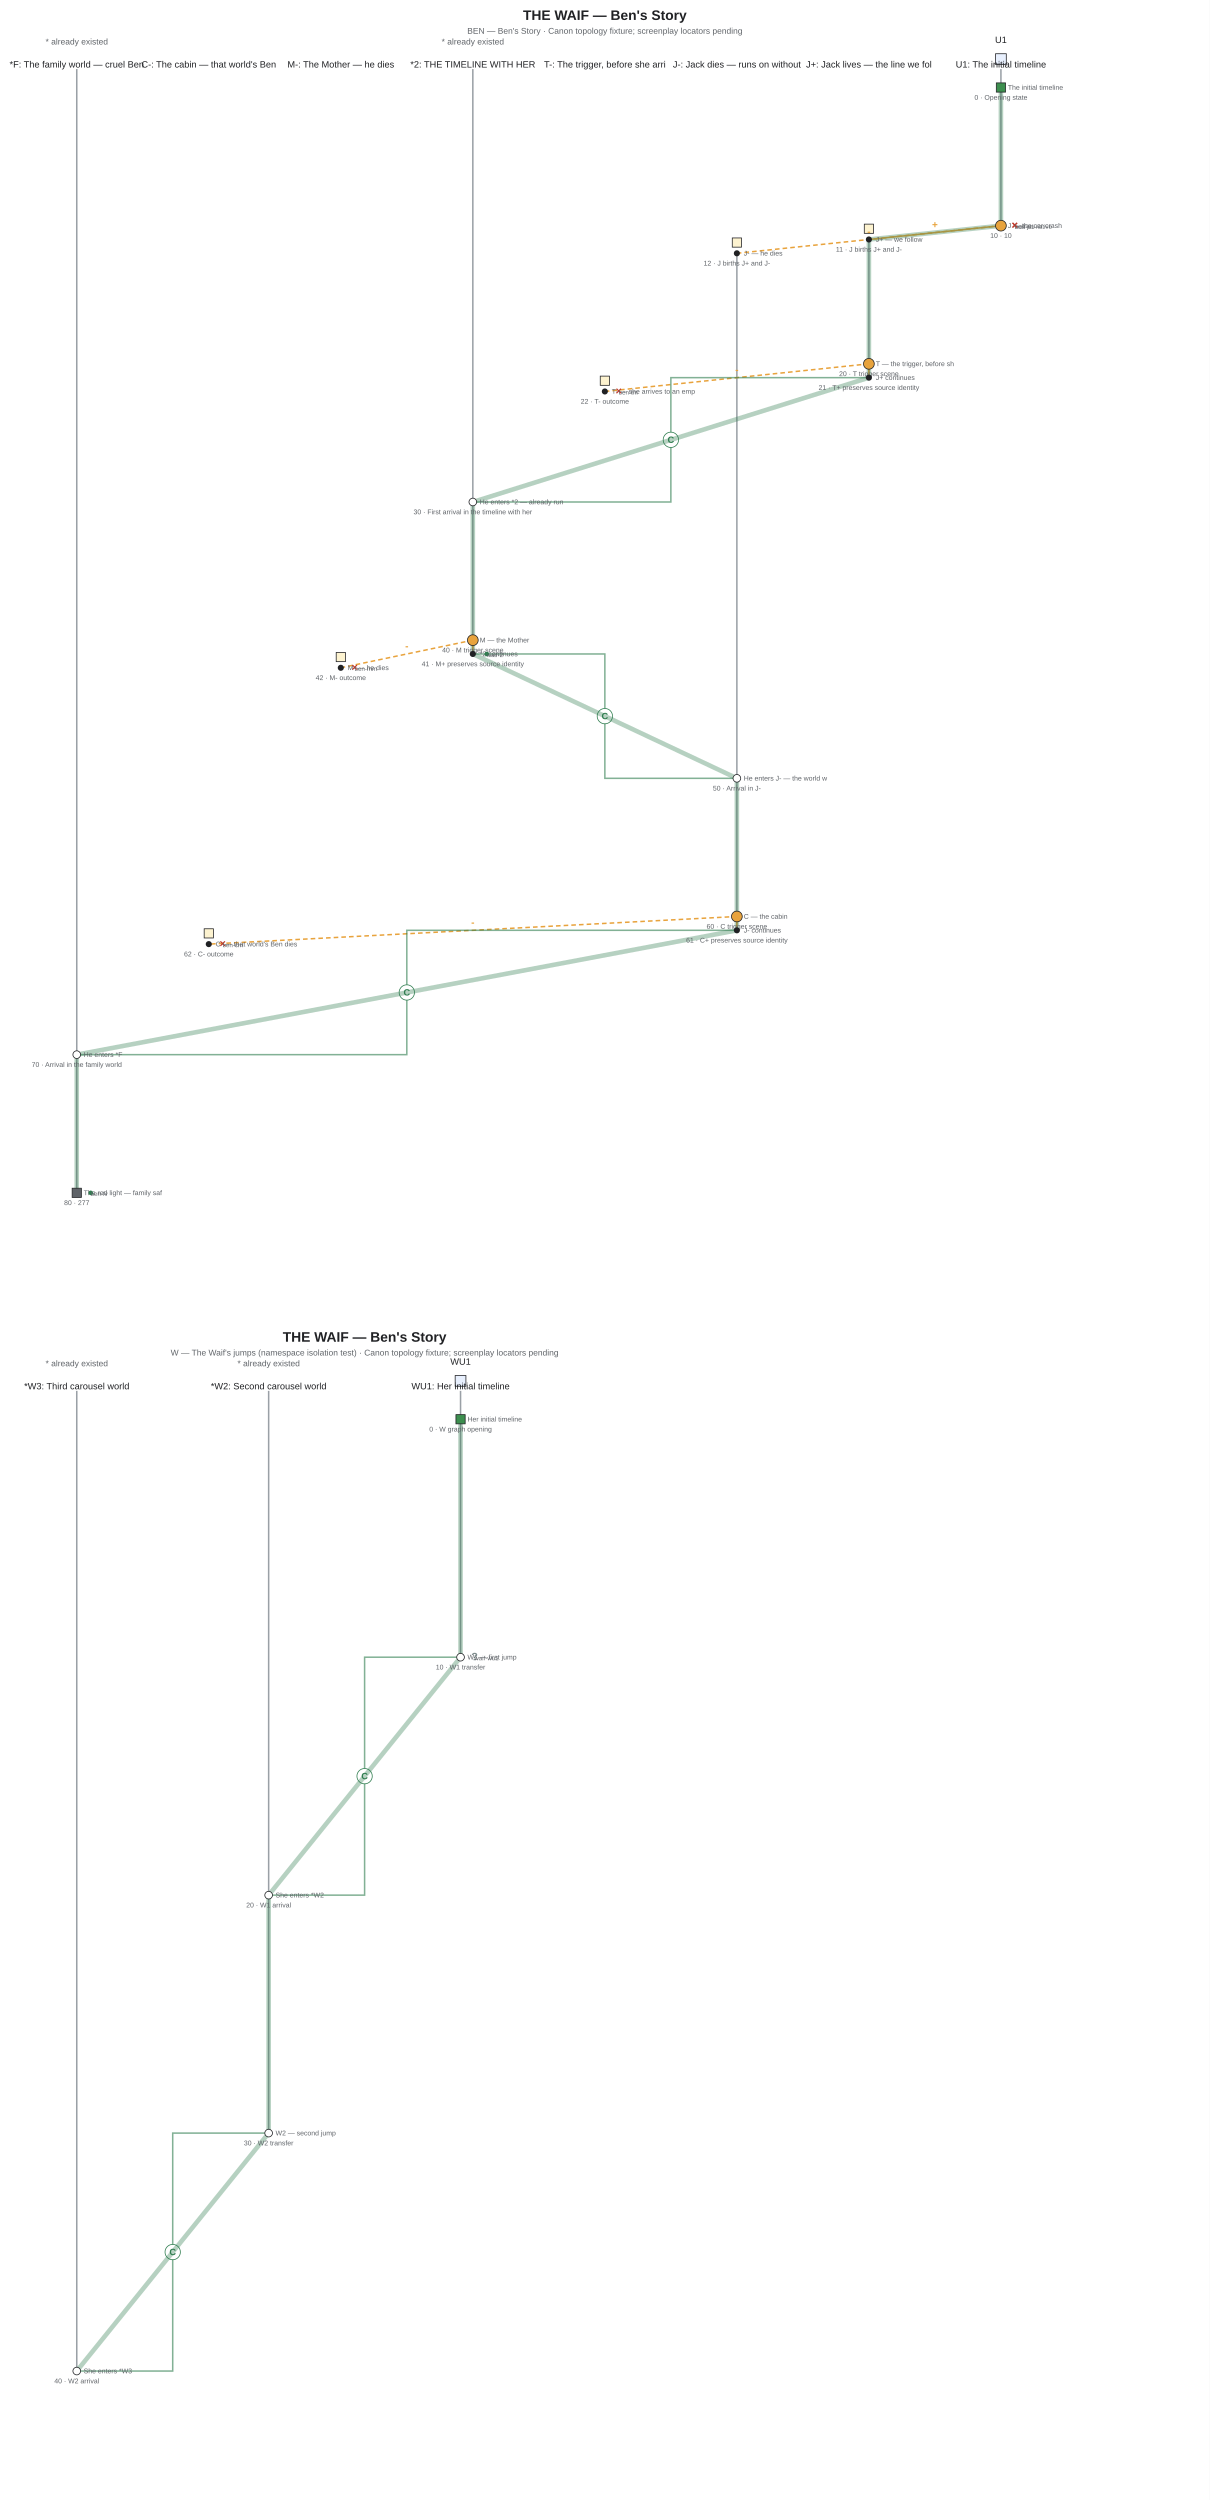
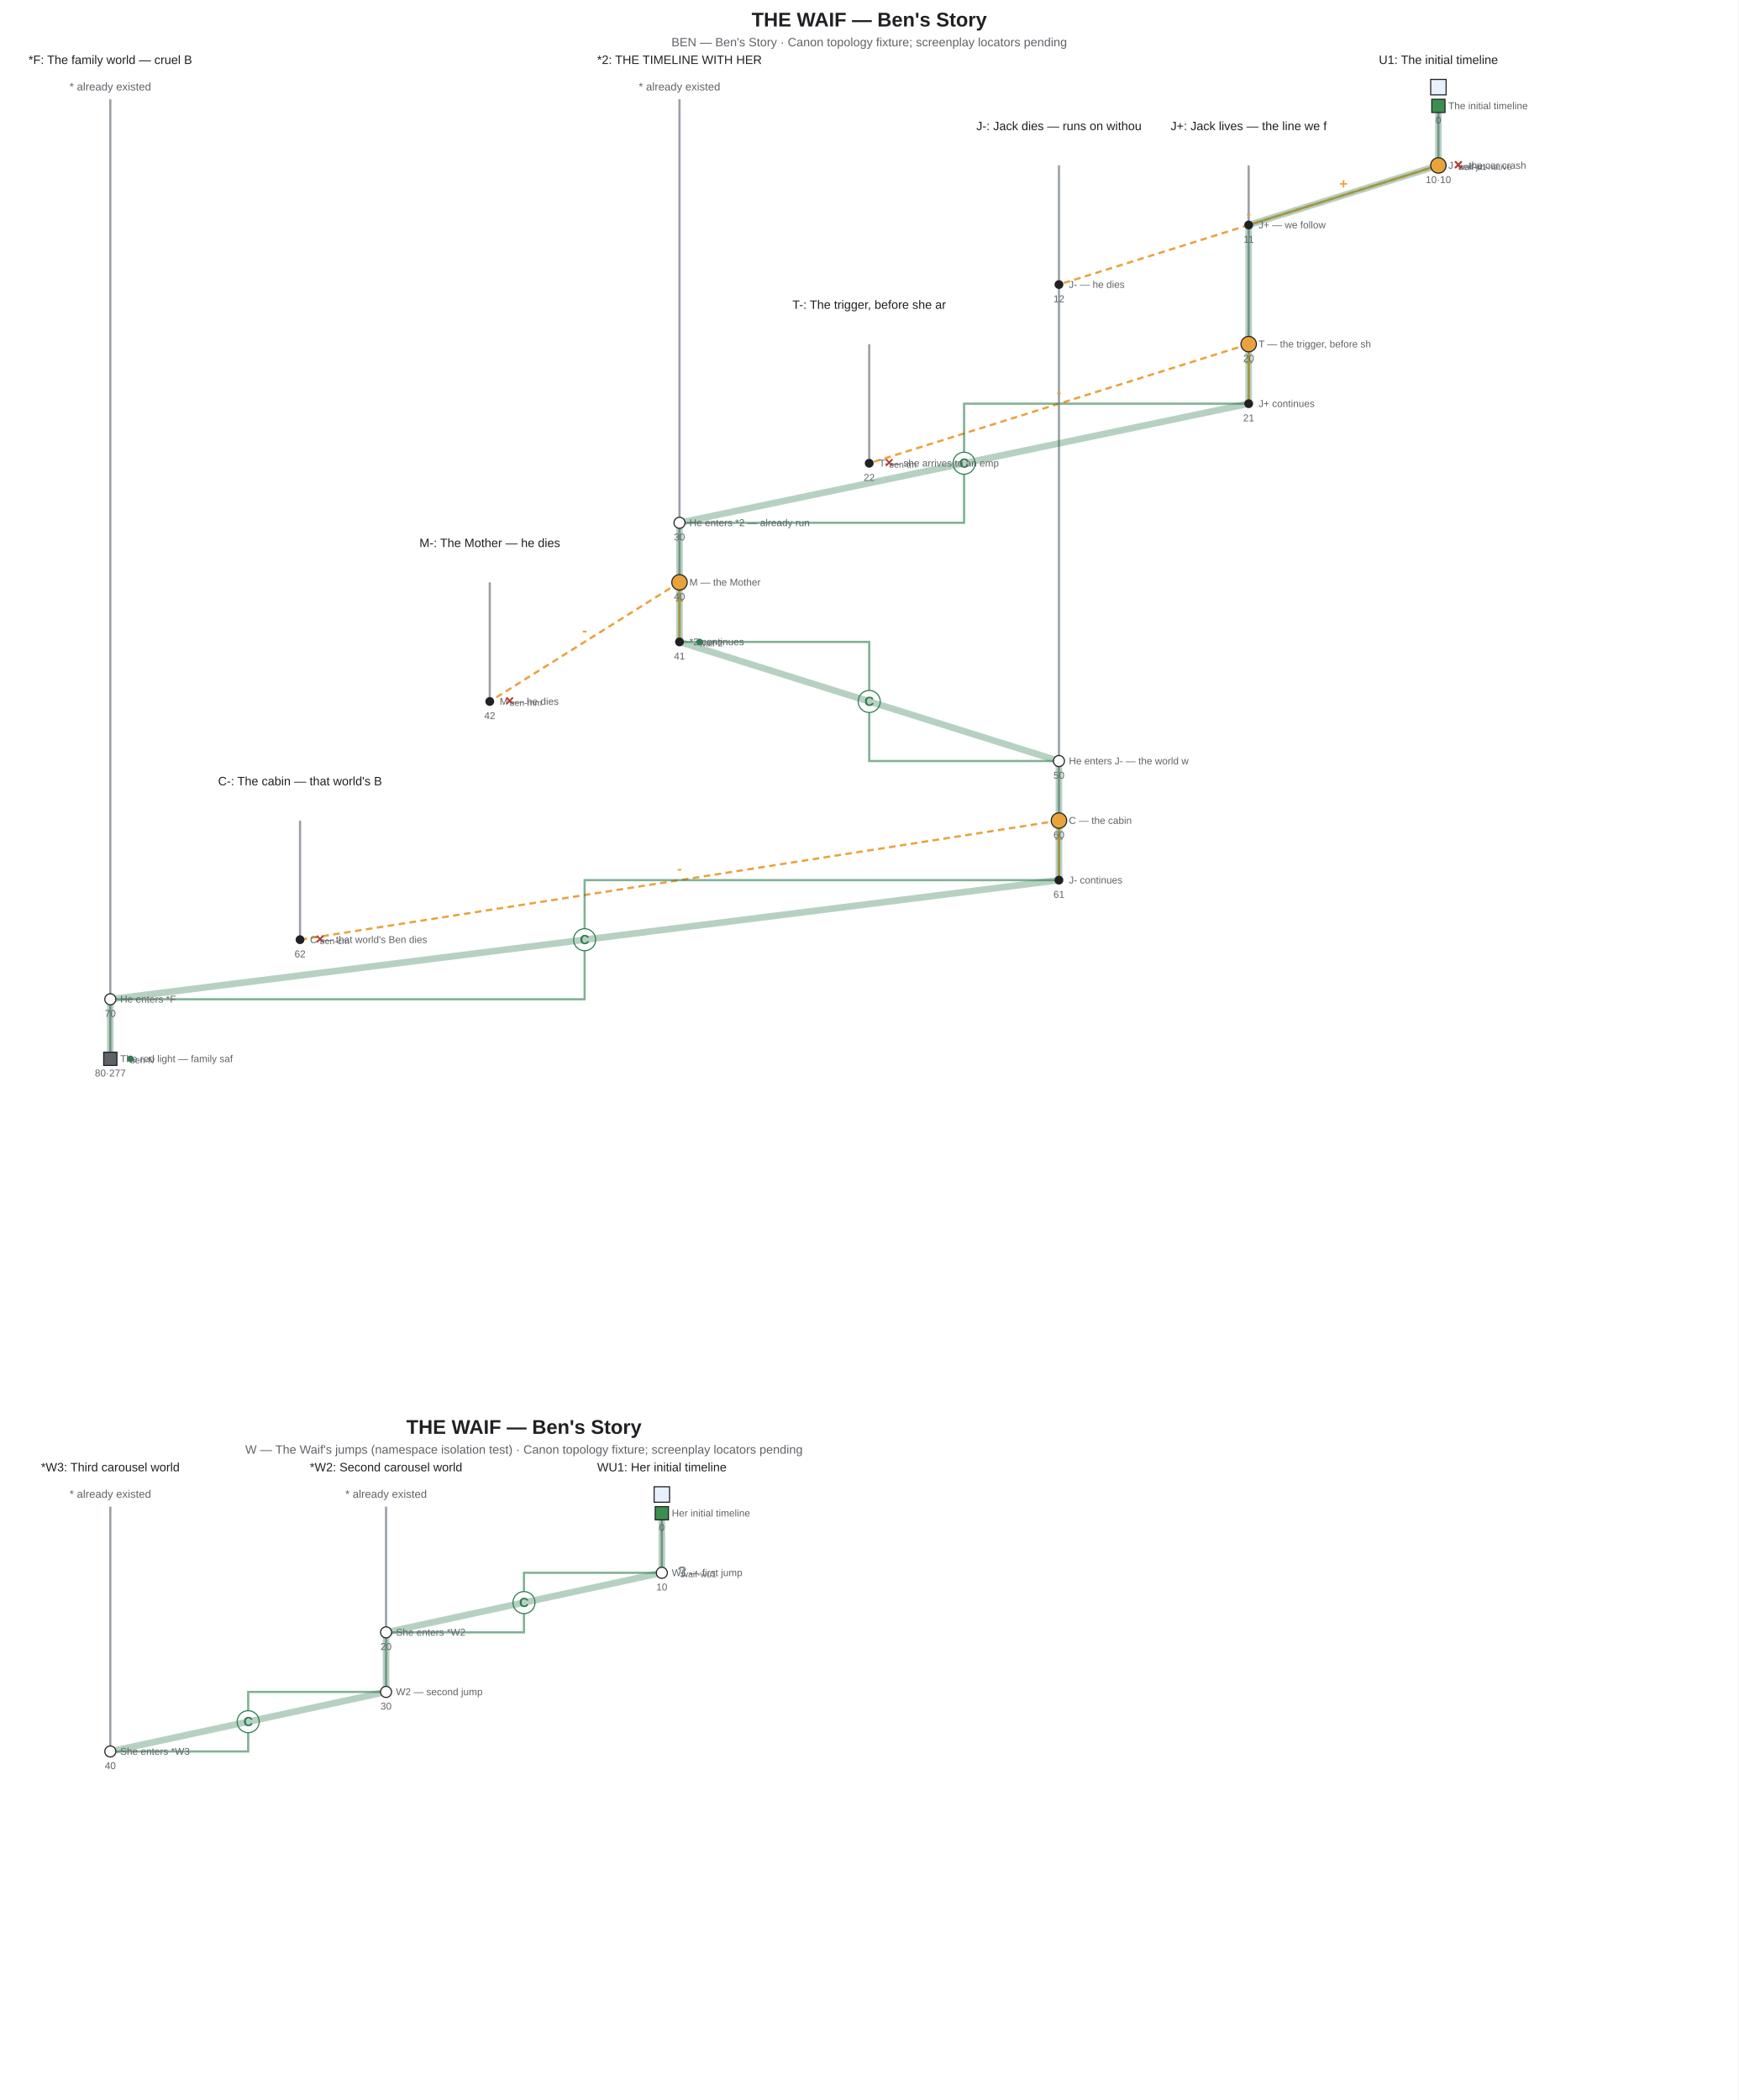
- <svg xmlns="http://www.w3.org/2000/svg" width="1576" height="3257" viewBox="0 0 1576 3257" font-family="Arial, Helvetica, sans-serif">
-   <rect width="1576" height="3257" fill="#ffffff" />
+ <svg xmlns="http://www.w3.org/2000/svg" width="1576" height="1904" viewBox="0 0 1576 1904" font-family="Arial, Helvetica, sans-serif">
+   <rect width="1576" height="1904" fill="#ffffff" />
  <g transform="translate(0,0)">
-     <text x="788" y="26" text-anchor="middle" font-size="18" font-weight="bold" fill="#202124">THE WAIF — Ben's Story</text>
-     <text x="788" y="44" text-anchor="middle" font-size="11" fill="#5f6368">BEN — Ben's Story · Canon topology fixture; screenplay locators pending</text>
-     <line x1="1304.0" y1="90.0" x2="1304.0" y2="294.0" stroke="#9aa0a6" stroke-width="2" stroke-opacity="1.0" />
-     <rect x="1297" y="70" width="14" height="14" fill="#e8f0fe" stroke="#202124" />
-     <text x="1304" y="56" text-anchor="middle" font-size="12" fill="#202124">U1</text>
-     <text x="1304" y="88" text-anchor="middle" font-size="12" fill="#202124">U1: The initial timeline</text>
-     <line x1="1132.0" y1="312.0" x2="1132.0" y2="492.0" stroke="#9aa0a6" stroke-width="2" stroke-opacity="1.0" />
-     <rect x="1126" y="292" width="12" height="12" fill="#fdf3d0" stroke="#202124" />
-     <text x="1132" y="88" text-anchor="middle" font-size="12" fill="#202124">J+: Jack lives — the line we fol</text>
-     <line x1="960.0" y1="330.0" x2="960.0" y2="1212.0" stroke="#9aa0a6" stroke-width="2" stroke-opacity="1.0" />
-     <rect x="954" y="310" width="12" height="12" fill="#fdf3d0" stroke="#202124" />
-     <text x="960" y="88" text-anchor="middle" font-size="12" fill="#202124">J-: Jack dies — runs on without </text>
-     <line x1="788.0" y1="510.0" x2="788.0" y2="510.0" stroke="#9aa0a6" stroke-width="2" stroke-opacity="1.0" />
-     <rect x="782" y="490" width="12" height="12" fill="#fdf3d0" stroke="#202124" />
-     <text x="788" y="88" text-anchor="middle" font-size="12" fill="#202124">T-: The trigger, before she arri</text>
-     <line x1="616.0" y1="90.0" x2="616.0" y2="852.0" stroke="#9aa0a6" stroke-width="2" stroke-opacity="1.0" />
-     <text x="616" y="58" text-anchor="middle" font-size="11" fill="#5f6368">* already existed</text>
-     <text x="616" y="88" text-anchor="middle" font-size="12" fill="#202124">*2: THE TIMELINE WITH HER</text>
-     <line x1="444.0" y1="870.0" x2="444.0" y2="870.0" stroke="#9aa0a6" stroke-width="2" stroke-opacity="1.0" />
-     <rect x="438" y="850" width="12" height="12" fill="#fdf3d0" stroke="#202124" />
-     <text x="444" y="88" text-anchor="middle" font-size="12" fill="#202124">M-: The Mother — he dies</text>
-     <line x1="272.0" y1="1230.0" x2="272.0" y2="1230.0" stroke="#9aa0a6" stroke-width="2" stroke-opacity="1.0" />
-     <rect x="266" y="1210" width="12" height="12" fill="#fdf3d0" stroke="#202124" />
-     <text x="272" y="88" text-anchor="middle" font-size="12" fill="#202124">C-: The cabin — that world's Ben</text>
-     <line x1="100.0" y1="90.0" x2="100.0" y2="1554.0" stroke="#9aa0a6" stroke-width="2" stroke-opacity="1.0" />
-     <text x="100" y="58" text-anchor="middle" font-size="11" fill="#5f6368">* already existed</text>
-     <text x="100" y="88" text-anchor="middle" font-size="12" fill="#202124">*F: The family world — cruel Ben</text>
-     <line x1="1304.0" y1="294.0" x2="1132.0" y2="312.0" stroke="#e8a33d" stroke-width="2" stroke-opacity="1.0" />
-     <text x="1218.0" y="297.0" text-anchor="middle" font-size="13" font-weight="bold" fill="#e8a33d">+</text>
-     <line x1="1304.0" y1="294.0" x2="960.0" y2="330.0" stroke="#e8a33d" stroke-width="2" stroke-dasharray="6,4" stroke-opacity="1.0" />
-     <text x="1132.0" y="306.0" text-anchor="middle" font-size="13" font-weight="bold" fill="#e8a33d">-</text>
-     <line x1="1132.0" y1="474.0" x2="1132.0" y2="492.0" stroke="#e8a33d" stroke-width="2" stroke-opacity="1.0" />
-     <text x="1132.0" y="477.0" text-anchor="middle" font-size="13" font-weight="bold" fill="#e8a33d">+</text>
-     <line x1="1132.0" y1="474.0" x2="788.0" y2="510.0" stroke="#e8a33d" stroke-width="2" stroke-dasharray="6,4" stroke-opacity="1.0" />
-     <text x="960.0" y="486.0" text-anchor="middle" font-size="13" font-weight="bold" fill="#e8a33d">-</text>
-     <line x1="616.0" y1="834.0" x2="616.0" y2="852.0" stroke="#e8a33d" stroke-width="2" stroke-opacity="1.0" />
-     <text x="616.0" y="837.0" text-anchor="middle" font-size="13" font-weight="bold" fill="#e8a33d">+</text>
-     <line x1="616.0" y1="834.0" x2="444.0" y2="870.0" stroke="#e8a33d" stroke-width="2" stroke-dasharray="6,4" stroke-opacity="1.0" />
-     <text x="530.0" y="846.0" text-anchor="middle" font-size="13" font-weight="bold" fill="#e8a33d">-</text>
-     <line x1="960.0" y1="1194.0" x2="960.0" y2="1212.0" stroke="#e8a33d" stroke-width="2" stroke-opacity="1.0" />
-     <text x="960.0" y="1197.0" text-anchor="middle" font-size="13" font-weight="bold" fill="#e8a33d">+</text>
-     <line x1="960.0" y1="1194.0" x2="272.0" y2="1230.0" stroke="#e8a33d" stroke-width="2" stroke-dasharray="6,4" stroke-opacity="1.0" />
-     <text x="616.0" y="1206.0" text-anchor="middle" font-size="13" font-weight="bold" fill="#e8a33d">-</text>
-     <path d="M 1132.0 492.0 H 874.0 V 654.0 H 616.0" fill="none" stroke="#2f7d4f" stroke-width="2" stroke-opacity="0.6" />
-     <circle cx="874.0" cy="573.0" r="10" fill="#ffffff" stroke="#2f7d4f" />
-     <text x="874.0" y="577.0" text-anchor="middle" font-size="12" font-weight="bold" fill="#2f7d4f">C</text>
-     <path d="M 616.0 852.0 H 788.0 V 1014.0 H 960.0" fill="none" stroke="#2f7d4f" stroke-width="2" stroke-opacity="0.6" />
-     <circle cx="788.0" cy="933.0" r="10" fill="#ffffff" stroke="#2f7d4f" />
-     <text x="788.0" y="937.0" text-anchor="middle" font-size="12" font-weight="bold" fill="#2f7d4f">C</text>
-     <path d="M 960.0 1212.0 H 530.0 V 1374.0 H 100.0" fill="none" stroke="#2f7d4f" stroke-width="2" stroke-opacity="0.6" />
-     <circle cx="530.0" cy="1293.0" r="10" fill="#ffffff" stroke="#2f7d4f" />
-     <text x="530.0" y="1297.0" text-anchor="middle" font-size="12" font-weight="bold" fill="#2f7d4f">C</text>
-     <path d="M 1304.0 114.0 L 1304.0 294.0 L 1132.0 312.0 L 1132.0 492.0 L 616.0 654.0 L 616.0 852.0 L 960.0 1014.0 L 960.0 1212.0 L 100.0 1374.0 L 100.0 1554.0" fill="none" stroke="#2f7d4f" stroke-width="6" stroke-opacity="0.35" stroke-linecap="round" />
-     <rect x="1298.0" y="108.0" width="12" height="12" fill="#3d8f4f" stroke="#202124" />
-     <text x="1304.0" y="130.0" text-anchor="middle" font-size="9" fill="#5f6368">0 · Opening state</text>
-     <text x="1313.0" y="117.0" font-size="9" fill="#5f6368">The initial timeline</text>
-     <circle cx="1304.0" cy="294.0" r="7" fill="#e8a33d" stroke="#202124" />
-     <text x="1304.0" y="310.0" text-anchor="middle" font-size="9" fill="#5f6368">10 · 10</text>
-     <text x="1313.0" y="297.0" font-size="9" fill="#5f6368">J — the car crash</text>
-     <circle cx="1132.0" cy="312.0" r="4" fill="#202124" />
-     <text x="1132.0" y="328.0" text-anchor="middle" font-size="9" fill="#5f6368">11 · J births J+ and J-</text>
-     <text x="1141.0" y="315.0" font-size="9" fill="#5f6368">J+ — we follow</text>
-     <circle cx="960.0" cy="330.0" r="4" fill="#202124" />
-     <text x="960.0" y="346.0" text-anchor="middle" font-size="9" fill="#5f6368">12 · J births J+ and J-</text>
-     <text x="969.0" y="333.0" font-size="9" fill="#5f6368">J- — he dies</text>
-     <circle cx="1132.0" cy="474.0" r="7" fill="#e8a33d" stroke="#202124" />
-     <text x="1132.0" y="490.0" text-anchor="middle" font-size="9" fill="#5f6368">20 · T trigger scene</text>
-     <text x="1141.0" y="477.0" font-size="9" fill="#5f6368">T — the trigger, before sh</text>
-     <circle cx="1132.0" cy="492.0" r="4" fill="#202124" />
-     <text x="1132.0" y="508.0" text-anchor="middle" font-size="9" fill="#5f6368">21 · T+ preserves source identity</text>
-     <text x="1141.0" y="495.0" font-size="9" fill="#5f6368">J+ continues</text>
-     <circle cx="788.0" cy="510.0" r="4" fill="#202124" />
-     <text x="788.0" y="526.0" text-anchor="middle" font-size="9" fill="#5f6368">22 · T- outcome</text>
-     <text x="797.0" y="513.0" font-size="9" fill="#5f6368">T- — she arrives to an emp</text>
-     <circle cx="616.0" cy="654.0" r="5" fill="#ffffff" stroke="#202124" />
-     <text x="616.0" y="670.0" text-anchor="middle" font-size="9" fill="#5f6368">30 · First arrival in the timeline with her</text>
-     <text x="625.0" y="657.0" font-size="9" fill="#5f6368">He enters *2 — already run</text>
-     <circle cx="616.0" cy="834.0" r="7" fill="#e8a33d" stroke="#202124" />
-     <text x="616.0" y="850.0" text-anchor="middle" font-size="9" fill="#5f6368">40 · M trigger scene</text>
-     <text x="625.0" y="837.0" font-size="9" fill="#5f6368">M — the Mother</text>
-     <circle cx="616.0" cy="852.0" r="4" fill="#202124" />
-     <text x="616.0" y="868.0" text-anchor="middle" font-size="9" fill="#5f6368">41 · M+ preserves source identity</text>
-     <text x="625.0" y="855.0" font-size="9" fill="#5f6368">*2 continues</text>
-     <circle cx="444.0" cy="870.0" r="4" fill="#202124" />
-     <text x="444.0" y="886.0" text-anchor="middle" font-size="9" fill="#5f6368">42 · M- outcome</text>
-     <text x="453.0" y="873.0" font-size="9" fill="#5f6368">M- — he dies</text>
-     <circle cx="960.0" cy="1014.0" r="5" fill="#ffffff" stroke="#202124" />
-     <text x="960.0" y="1030.0" text-anchor="middle" font-size="9" fill="#5f6368">50 · Arrival in J-</text>
-     <text x="969.0" y="1017.0" font-size="9" fill="#5f6368">He enters J- — the world w</text>
-     <circle cx="960.0" cy="1194.0" r="7" fill="#e8a33d" stroke="#202124" />
-     <text x="960.0" y="1210.0" text-anchor="middle" font-size="9" fill="#5f6368">60 · C trigger scene</text>
-     <text x="969.0" y="1197.0" font-size="9" fill="#5f6368">C — the cabin</text>
-     <circle cx="960.0" cy="1212.0" r="4" fill="#202124" />
-     <text x="960.0" y="1228.0" text-anchor="middle" font-size="9" fill="#5f6368">61 · C+ preserves source identity</text>
-     <text x="969.0" y="1215.0" font-size="9" fill="#5f6368">J- continues</text>
-     <circle cx="272.0" cy="1230.0" r="4" fill="#202124" />
-     <text x="272.0" y="1246.0" text-anchor="middle" font-size="9" fill="#5f6368">62 · C- outcome</text>
-     <text x="281.0" y="1233.0" font-size="9" fill="#5f6368">C- — that world's Ben dies</text>
-     <circle cx="100.0" cy="1374.0" r="5" fill="#ffffff" stroke="#202124" />
-     <text x="100.0" y="1390.0" text-anchor="middle" font-size="9" fill="#5f6368">70 · Arrival in the family world</text>
-     <text x="109.0" y="1377.0" font-size="9" fill="#5f6368">He enters *F</text>
-     <rect x="94.0" y="1548.0" width="12" height="12" fill="#5f6368" stroke="#202124" />
-     <text x="100.0" y="1570.0" text-anchor="middle" font-size="9" fill="#5f6368">80 · 277</text>
-     <text x="109.0" y="1557.0" font-size="9" fill="#5f6368">The red light — family saf</text>
-     <text x="1318.0" y="298.0" font-size="14" font-weight="bold" fill="#c0392b">×</text>
-     <text x="1322.0" y="298.0" font-size="8" fill="#5f6368">waif-u1</text>
-     <text x="1318.0" y="298.0" font-size="14" font-weight="bold" fill="#c0392b">×</text>
-     <text x="1322.0" y="298.0" font-size="8" fill="#5f6368">ben-jm-native</text>
-     <text x="802.0" y="514.0" font-size="14" font-weight="bold" fill="#c0392b">×</text>
-     <text x="806.0" y="514.0" font-size="8" fill="#5f6368">ben-tm</text>
-     <text x="458.0" y="874.0" font-size="14" font-weight="bold" fill="#c0392b">×</text>
-     <text x="462.0" y="874.0" font-size="8" fill="#5f6368">ben-mm</text>
-     <text x="286.0" y="1234.0" font-size="14" font-weight="bold" fill="#c0392b">×</text>
-     <text x="290.0" y="1234.0" font-size="8" fill="#5f6368">ben-cm</text>
-     <text x="630.0" y="856.0" font-size="14" font-weight="bold" fill="#2f7d4f">●</text>
-     <text x="634.0" y="856.0" font-size="8" fill="#5f6368">waif-2</text>
-     <text x="114.0" y="1558.0" font-size="14" font-weight="bold" fill="#2f7d4f">●</text>
-     <text x="118.0" y="1558.0" font-size="8" fill="#5f6368">ben-fv</text>
+     <text x="788" y="24" text-anchor="middle" font-size="18" font-weight="bold" fill="#202124">THE WAIF — Ben's Story</text>
+     <text x="788" y="42" text-anchor="middle" font-size="11" fill="#5f6368">BEN — Ben's Story · Canon topology fixture; screenplay locators pending</text>
+     <line x1="1304.0" y1="90.0" x2="1304.0" y2="150.0" stroke="#9aa0a6" stroke-width="2" stroke-opacity="1.0" />
+     <rect x="1297.0" y="72.0" width="14" height="14" fill="#e8f0fe" stroke="#202124" />
+     <text x="1304.0" y="58.0" text-anchor="middle" font-size="11" fill="#202124">U1: The initial timeline</text>
+     <line x1="1132.0" y1="150.0" x2="1132.0" y2="366.0" stroke="#9aa0a6" stroke-width="2" stroke-opacity="1.0" />
+     <text x="1132.0" y="118.0" text-anchor="middle" font-size="11" fill="#202124">J+: Jack lives — the line we f</text>
+     <line x1="960.0" y1="150.0" x2="960.0" y2="798.0" stroke="#9aa0a6" stroke-width="2" stroke-opacity="1.0" />
+     <text x="960.0" y="118.0" text-anchor="middle" font-size="11" fill="#202124">J-: Jack dies — runs on withou</text>
+     <line x1="788.0" y1="312.0" x2="788.0" y2="420.0" stroke="#9aa0a6" stroke-width="2" stroke-opacity="1.0" />
+     <text x="788.0" y="280.0" text-anchor="middle" font-size="11" fill="#202124">T-: The trigger, before she ar</text>
+     <line x1="616.0" y1="90.0" x2="616.0" y2="582.0" stroke="#9aa0a6" stroke-width="2" stroke-opacity="1.0" />
+     <text x="616.0" y="82.0" text-anchor="middle" font-size="10" fill="#5f6368">* already existed</text>
+     <text x="616.0" y="58.0" text-anchor="middle" font-size="11" fill="#202124">*2: THE TIMELINE WITH HER</text>
+     <line x1="444.0" y1="528.0" x2="444.0" y2="636.0" stroke="#9aa0a6" stroke-width="2" stroke-opacity="1.0" />
+     <text x="444.0" y="496.0" text-anchor="middle" font-size="11" fill="#202124">M-: The Mother — he dies</text>
+     <line x1="272.0" y1="744.0" x2="272.0" y2="852.0" stroke="#9aa0a6" stroke-width="2" stroke-opacity="1.0" />
+     <text x="272.0" y="712.0" text-anchor="middle" font-size="11" fill="#202124">C-: The cabin — that world's B</text>
+     <line x1="100.0" y1="90.0" x2="100.0" y2="960.0" stroke="#9aa0a6" stroke-width="2" stroke-opacity="1.0" />
+     <text x="100.0" y="82.0" text-anchor="middle" font-size="10" fill="#5f6368">* already existed</text>
+     <text x="100.0" y="58.0" text-anchor="middle" font-size="11" fill="#202124">*F: The family world — cruel B</text>
+     <line x1="1304.0" y1="150.0" x2="1132.0" y2="204.0" stroke="#e8a33d" stroke-width="2" stroke-opacity="1.0" />
+     <text x="1218.0" y="171.0" text-anchor="middle" font-size="13" font-weight="bold" fill="#e8a33d">+</text>
+     <line x1="1304.0" y1="150.0" x2="960.0" y2="258.0" stroke="#e8a33d" stroke-width="2" stroke-dasharray="6,4" stroke-opacity="1.0" />
+     <text x="1132.0" y="198.0" text-anchor="middle" font-size="13" font-weight="bold" fill="#e8a33d">-</text>
+     <line x1="1132.0" y1="312.0" x2="1132.0" y2="366.0" stroke="#e8a33d" stroke-width="2" stroke-opacity="1.0" />
+     <text x="1132.0" y="333.0" text-anchor="middle" font-size="13" font-weight="bold" fill="#e8a33d">+</text>
+     <line x1="1132.0" y1="312.0" x2="788.0" y2="420.0" stroke="#e8a33d" stroke-width="2" stroke-dasharray="6,4" stroke-opacity="1.0" />
+     <text x="960.0" y="360.0" text-anchor="middle" font-size="13" font-weight="bold" fill="#e8a33d">-</text>
+     <line x1="616.0" y1="528.0" x2="616.0" y2="582.0" stroke="#e8a33d" stroke-width="2" stroke-opacity="1.0" />
+     <text x="616.0" y="549.0" text-anchor="middle" font-size="13" font-weight="bold" fill="#e8a33d">+</text>
+     <line x1="616.0" y1="528.0" x2="444.0" y2="636.0" stroke="#e8a33d" stroke-width="2" stroke-dasharray="6,4" stroke-opacity="1.0" />
+     <text x="530.0" y="576.0" text-anchor="middle" font-size="13" font-weight="bold" fill="#e8a33d">-</text>
+     <line x1="960.0" y1="744.0" x2="960.0" y2="798.0" stroke="#e8a33d" stroke-width="2" stroke-opacity="1.0" />
+     <text x="960.0" y="765.0" text-anchor="middle" font-size="13" font-weight="bold" fill="#e8a33d">+</text>
+     <line x1="960.0" y1="744.0" x2="272.0" y2="852.0" stroke="#e8a33d" stroke-width="2" stroke-dasharray="6,4" stroke-opacity="1.0" />
+     <text x="616.0" y="792.0" text-anchor="middle" font-size="13" font-weight="bold" fill="#e8a33d">-</text>
+     <polyline points="1132.0,366.0 874.0,366.0 874.0,474.0 616.0,474.0" fill="none" stroke="#2f7d4f" stroke-width="2" stroke-opacity="0.6" />
+     <circle cx="874.0" cy="420.0" r="10" fill="#ffffff" stroke="#2f7d4f" />
+     <text x="874.0" y="424.0" text-anchor="middle" font-size="12" font-weight="bold" fill="#2f7d4f">C</text>
+     <polyline points="616.0,582.0 788.0,582.0 788.0,690.0 960.0,690.0" fill="none" stroke="#2f7d4f" stroke-width="2" stroke-opacity="0.6" />
+     <circle cx="788.0" cy="636.0" r="10" fill="#ffffff" stroke="#2f7d4f" />
+     <text x="788.0" y="640.0" text-anchor="middle" font-size="12" font-weight="bold" fill="#2f7d4f">C</text>
+     <polyline points="960.0,798.0 530.0,798.0 530.0,906.0 100.0,906.0" fill="none" stroke="#2f7d4f" stroke-width="2" stroke-opacity="0.6" />
+     <circle cx="530.0" cy="852.0" r="10" fill="#ffffff" stroke="#2f7d4f" />
+     <text x="530.0" y="856.0" text-anchor="middle" font-size="12" font-weight="bold" fill="#2f7d4f">C</text>
+     <line x1="1304.0" y1="96.0" x2="1304.0" y2="150.0" stroke="#2f7d4f" stroke-width="6" stroke-opacity="0.35" stroke-linecap="round" />
+     <line x1="1132.0" y1="204.0" x2="1132.0" y2="366.0" stroke="#2f7d4f" stroke-width="6" stroke-opacity="0.35" stroke-linecap="round" />
+     <line x1="616.0" y1="474.0" x2="616.0" y2="582.0" stroke="#2f7d4f" stroke-width="6" stroke-opacity="0.35" stroke-linecap="round" />
+     <line x1="960.0" y1="690.0" x2="960.0" y2="798.0" stroke="#2f7d4f" stroke-width="6" stroke-opacity="0.35" stroke-linecap="round" />
+     <line x1="100.0" y1="906.0" x2="100.0" y2="960.0" stroke="#2f7d4f" stroke-width="6" stroke-opacity="0.35" stroke-linecap="round" />
+     <line x1="1304.0" y1="150.0" x2="1132.0" y2="204.0" stroke="#2f7d4f" stroke-width="6" stroke-opacity="0.35" stroke-linecap="round" />
+     <line x1="1132.0" y1="366.0" x2="616.0" y2="474.0" stroke="#2f7d4f" stroke-width="6" stroke-opacity="0.35" stroke-linecap="round" />
+     <line x1="616.0" y1="582.0" x2="960.0" y2="690.0" stroke="#2f7d4f" stroke-width="6" stroke-opacity="0.35" stroke-linecap="round" />
+     <line x1="960.0" y1="798.0" x2="100.0" y2="906.0" stroke="#2f7d4f" stroke-width="6" stroke-opacity="0.35" stroke-linecap="round" />
+     <rect x="1298.0" y="90.0" width="12" height="12" fill="#3d8f4f" stroke="#202124" />
+     <text x="1304.0" y="112.0" text-anchor="middle" font-size="9" fill="#5f6368">0</text>
+     <text x="1313.0" y="99.0" font-size="9" fill="#5f6368">The initial timeline</text>
+     <circle cx="1304.0" cy="150.0" r="7" fill="#e8a33d" stroke="#202124" />
+     <text x="1304.0" y="166.0" text-anchor="middle" font-size="9" fill="#5f6368">10·10</text>
+     <text x="1313.0" y="153.0" font-size="9" fill="#5f6368">J — the car crash</text>
+     <circle cx="1132.0" cy="204.0" r="4" fill="#202124" />
+     <text x="1132.0" y="220.0" text-anchor="middle" font-size="9" fill="#5f6368">11</text>
+     <text x="1141.0" y="207.0" font-size="9" fill="#5f6368">J+ — we follow</text>
+     <circle cx="960.0" cy="258.0" r="4" fill="#202124" />
+     <text x="960.0" y="274.0" text-anchor="middle" font-size="9" fill="#5f6368">12</text>
+     <text x="969.0" y="261.0" font-size="9" fill="#5f6368">J- — he dies</text>
+     <circle cx="1132.0" cy="312.0" r="7" fill="#e8a33d" stroke="#202124" />
+     <text x="1132.0" y="328.0" text-anchor="middle" font-size="9" fill="#5f6368">20</text>
+     <text x="1141.0" y="315.0" font-size="9" fill="#5f6368">T — the trigger, before sh</text>
+     <circle cx="1132.0" cy="366.0" r="4" fill="#202124" />
+     <text x="1132.0" y="382.0" text-anchor="middle" font-size="9" fill="#5f6368">21</text>
+     <text x="1141.0" y="369.0" font-size="9" fill="#5f6368">J+ continues</text>
+     <circle cx="788.0" cy="420.0" r="4" fill="#202124" />
+     <text x="788.0" y="436.0" text-anchor="middle" font-size="9" fill="#5f6368">22</text>
+     <text x="797.0" y="423.0" font-size="9" fill="#5f6368">T- — she arrives to an emp</text>
+     <circle cx="616.0" cy="474.0" r="5" fill="#ffffff" stroke="#202124" />
+     <text x="616.0" y="490.0" text-anchor="middle" font-size="9" fill="#5f6368">30</text>
+     <text x="625.0" y="477.0" font-size="9" fill="#5f6368">He enters *2 — already run</text>
+     <circle cx="616.0" cy="528.0" r="7" fill="#e8a33d" stroke="#202124" />
+     <text x="616.0" y="544.0" text-anchor="middle" font-size="9" fill="#5f6368">40</text>
+     <text x="625.0" y="531.0" font-size="9" fill="#5f6368">M — the Mother</text>
+     <circle cx="616.0" cy="582.0" r="4" fill="#202124" />
+     <text x="616.0" y="598.0" text-anchor="middle" font-size="9" fill="#5f6368">41</text>
+     <text x="625.0" y="585.0" font-size="9" fill="#5f6368">*2 continues</text>
+     <circle cx="444.0" cy="636.0" r="4" fill="#202124" />
+     <text x="444.0" y="652.0" text-anchor="middle" font-size="9" fill="#5f6368">42</text>
+     <text x="453.0" y="639.0" font-size="9" fill="#5f6368">M- — he dies</text>
+     <circle cx="960.0" cy="690.0" r="5" fill="#ffffff" stroke="#202124" />
+     <text x="960.0" y="706.0" text-anchor="middle" font-size="9" fill="#5f6368">50</text>
+     <text x="969.0" y="693.0" font-size="9" fill="#5f6368">He enters J- — the world w</text>
+     <circle cx="960.0" cy="744.0" r="7" fill="#e8a33d" stroke="#202124" />
+     <text x="960.0" y="760.0" text-anchor="middle" font-size="9" fill="#5f6368">60</text>
+     <text x="969.0" y="747.0" font-size="9" fill="#5f6368">C — the cabin</text>
+     <circle cx="960.0" cy="798.0" r="4" fill="#202124" />
+     <text x="960.0" y="814.0" text-anchor="middle" font-size="9" fill="#5f6368">61</text>
+     <text x="969.0" y="801.0" font-size="9" fill="#5f6368">J- continues</text>
+     <circle cx="272.0" cy="852.0" r="4" fill="#202124" />
+     <text x="272.0" y="868.0" text-anchor="middle" font-size="9" fill="#5f6368">62</text>
+     <text x="281.0" y="855.0" font-size="9" fill="#5f6368">C- — that world's Ben dies</text>
+     <circle cx="100.0" cy="906.0" r="5" fill="#ffffff" stroke="#202124" />
+     <text x="100.0" y="922.0" text-anchor="middle" font-size="9" fill="#5f6368">70</text>
+     <text x="109.0" y="909.0" font-size="9" fill="#5f6368">He enters *F</text>
+     <rect x="94.0" y="954.0" width="12" height="12" fill="#5f6368" stroke="#202124" />
+     <text x="100.0" y="976.0" text-anchor="middle" font-size="9" fill="#5f6368">80·277</text>
+     <text x="109.0" y="963.0" font-size="9" fill="#5f6368">The red light — family saf</text>
+     <text x="1318.0" y="154.0" font-size="14" font-weight="bold" fill="#c0392b">×</text>
+     <text x="1322.0" y="154.0" font-size="8" fill="#5f6368">waif-u1</text>
+     <text x="1318.0" y="154.0" font-size="14" font-weight="bold" fill="#c0392b">×</text>
+     <text x="1322.0" y="154.0" font-size="8" fill="#5f6368">ben-jm-native</text>
+     <text x="802.0" y="424.0" font-size="14" font-weight="bold" fill="#c0392b">×</text>
+     <text x="806.0" y="424.0" font-size="8" fill="#5f6368">ben-tm</text>
+     <text x="458.0" y="640.0" font-size="14" font-weight="bold" fill="#c0392b">×</text>
+     <text x="462.0" y="640.0" font-size="8" fill="#5f6368">ben-mm</text>
+     <text x="286.0" y="856.0" font-size="14" font-weight="bold" fill="#c0392b">×</text>
+     <text x="290.0" y="856.0" font-size="8" fill="#5f6368">ben-cm</text>
+     <text x="630.0" y="586.0" font-size="14" font-weight="bold" fill="#2f7d4f">●</text>
+     <text x="634.0" y="586.0" font-size="8" fill="#5f6368">waif-2</text>
+     <text x="114.0" y="964.0" font-size="14" font-weight="bold" fill="#2f7d4f">●</text>
+     <text x="118.0" y="964.0" font-size="8" fill="#5f6368">ben-fv</text>
  </g>
-   <g transform="translate(0,1722)">
-     <text x="475" y="26" text-anchor="middle" font-size="18" font-weight="bold" fill="#202124">THE WAIF — Ben's Story</text>
-     <text x="475" y="44" text-anchor="middle" font-size="11" fill="#5f6368">W — The Waif's jumps (namespace isolation test) · Canon topology fixture; screenplay locators pending</text>
-     <line x1="600.0" y1="90.0" x2="600.0" y2="437.0" stroke="#9aa0a6" stroke-width="2" stroke-opacity="1.0" />
-     <rect x="593" y="70" width="14" height="14" fill="#e8f0fe" stroke="#202124" />
-     <text x="600" y="56" text-anchor="middle" font-size="12" fill="#202124">WU1</text>
-     <text x="600" y="88" text-anchor="middle" font-size="12" fill="#202124">WU1: Her initial timeline</text>
-     <line x1="350.0" y1="90.0" x2="350.0" y2="1057.0" stroke="#9aa0a6" stroke-width="2" stroke-opacity="1.0" />
-     <text x="350" y="58" text-anchor="middle" font-size="11" fill="#5f6368">* already existed</text>
-     <text x="350" y="88" text-anchor="middle" font-size="12" fill="#202124">*W2: Second carousel world</text>
-     <line x1="100.0" y1="90.0" x2="100.0" y2="1367.0" stroke="#9aa0a6" stroke-width="2" stroke-opacity="1.0" />
-     <text x="100" y="58" text-anchor="middle" font-size="11" fill="#5f6368">* already existed</text>
-     <text x="100" y="88" text-anchor="middle" font-size="12" fill="#202124">*W3: Third carousel world</text>
-     <path d="M 600.0 437.0 H 475.0 V 747.0 H 350.0" fill="none" stroke="#2f7d4f" stroke-width="2" stroke-opacity="0.6" />
-     <circle cx="475.0" cy="592.0" r="10" fill="#ffffff" stroke="#2f7d4f" />
-     <text x="475.0" y="596.0" text-anchor="middle" font-size="12" font-weight="bold" fill="#2f7d4f">C</text>
-     <path d="M 350.0 1057.0 H 225.0 V 1367.0 H 100.0" fill="none" stroke="#2f7d4f" stroke-width="2" stroke-opacity="0.6" />
-     <circle cx="225.0" cy="1212.0" r="10" fill="#ffffff" stroke="#2f7d4f" />
-     <text x="225.0" y="1216.0" text-anchor="middle" font-size="12" font-weight="bold" fill="#2f7d4f">C</text>
-     <path d="M 600.0 127.0 L 600.0 437.0 L 350.0 747.0 L 350.0 1057.0 L 100.0 1367.0 L 100.0 1367.0" fill="none" stroke="#2f7d4f" stroke-width="6" stroke-opacity="0.35" stroke-linecap="round" />
-     <rect x="594.0" y="121.0" width="12" height="12" fill="#3d8f4f" stroke="#202124" />
-     <text x="600.0" y="143.0" text-anchor="middle" font-size="9" fill="#5f6368">0 · W graph opening</text>
-     <text x="609.0" y="130.0" font-size="9" fill="#5f6368">Her initial timeline</text>
-     <circle cx="600.0" cy="437.0" r="5" fill="#ffffff" stroke="#202124" />
-     <text x="600.0" y="453.0" text-anchor="middle" font-size="9" fill="#5f6368">10 · W1 transfer</text>
-     <text x="609.0" y="440.0" font-size="9" fill="#5f6368">W1 — first jump</text>
-     <circle cx="350.0" cy="747.0" r="5" fill="#ffffff" stroke="#202124" />
-     <text x="350.0" y="763.0" text-anchor="middle" font-size="9" fill="#5f6368">20 · W1 arrival</text>
-     <text x="359.0" y="750.0" font-size="9" fill="#5f6368">She enters *W2</text>
-     <circle cx="350.0" cy="1057.0" r="5" fill="#ffffff" stroke="#202124" />
-     <text x="350.0" y="1073.0" text-anchor="middle" font-size="9" fill="#5f6368">30 · W2 transfer</text>
-     <text x="359.0" y="1060.0" font-size="9" fill="#5f6368">W2 — second jump</text>
-     <circle cx="100.0" cy="1367.0" r="5" fill="#ffffff" stroke="#202124" />
-     <text x="100.0" y="1383.0" text-anchor="middle" font-size="9" fill="#5f6368">40 · W2 arrival</text>
-     <text x="109.0" y="1370.0" font-size="9" fill="#5f6368">She enters *W3</text>
-     <text x="614.0" y="441.0" font-size="14" font-weight="bold" fill="#7f8c8d">?</text>
-     <text x="618.0" y="441.0" font-size="8" fill="#5f6368">waif-wu1</text>
+   <g transform="translate(0,1276)">
+     <text x="475" y="24" text-anchor="middle" font-size="18" font-weight="bold" fill="#202124">THE WAIF — Ben's Story</text>
+     <text x="475" y="42" text-anchor="middle" font-size="11" fill="#5f6368">W — The Waif's jumps (namespace isolation test) · Canon topology fixture; screenplay locators pending</text>
+     <line x1="600.0" y1="90.0" x2="600.0" y2="150.0" stroke="#9aa0a6" stroke-width="2" stroke-opacity="1.0" />
+     <rect x="593.0" y="72.0" width="14" height="14" fill="#e8f0fe" stroke="#202124" />
+     <text x="600.0" y="58.0" text-anchor="middle" font-size="11" fill="#202124">WU1: Her initial timeline</text>
+     <line x1="350.0" y1="90.0" x2="350.0" y2="258.0" stroke="#9aa0a6" stroke-width="2" stroke-opacity="1.0" />
+     <text x="350.0" y="82.0" text-anchor="middle" font-size="10" fill="#5f6368">* already existed</text>
+     <text x="350.0" y="58.0" text-anchor="middle" font-size="11" fill="#202124">*W2: Second carousel world</text>
+     <line x1="100.0" y1="90.0" x2="100.0" y2="312.0" stroke="#9aa0a6" stroke-width="2" stroke-opacity="1.0" />
+     <text x="100.0" y="82.0" text-anchor="middle" font-size="10" fill="#5f6368">* already existed</text>
+     <text x="100.0" y="58.0" text-anchor="middle" font-size="11" fill="#202124">*W3: Third carousel world</text>
+     <polyline points="600.0,150.0 475.0,150.0 475.0,204.0 350.0,204.0" fill="none" stroke="#2f7d4f" stroke-width="2" stroke-opacity="0.6" />
+     <circle cx="475.0" cy="177.0" r="10" fill="#ffffff" stroke="#2f7d4f" />
+     <text x="475.0" y="181.0" text-anchor="middle" font-size="12" font-weight="bold" fill="#2f7d4f">C</text>
+     <polyline points="350.0,258.0 225.0,258.0 225.0,312.0 100.0,312.0" fill="none" stroke="#2f7d4f" stroke-width="2" stroke-opacity="0.6" />
+     <circle cx="225.0" cy="285.0" r="10" fill="#ffffff" stroke="#2f7d4f" />
+     <text x="225.0" y="289.0" text-anchor="middle" font-size="12" font-weight="bold" fill="#2f7d4f">C</text>
+     <line x1="600.0" y1="96.0" x2="600.0" y2="150.0" stroke="#2f7d4f" stroke-width="6" stroke-opacity="0.35" stroke-linecap="round" />
+     <line x1="350.0" y1="204.0" x2="350.0" y2="258.0" stroke="#2f7d4f" stroke-width="6" stroke-opacity="0.35" stroke-linecap="round" />
+     <line x1="100.0" y1="312.0" x2="100.0" y2="312.0" stroke="#2f7d4f" stroke-width="6" stroke-opacity="0.35" stroke-linecap="round" />
+     <line x1="600.0" y1="150.0" x2="350.0" y2="204.0" stroke="#2f7d4f" stroke-width="6" stroke-opacity="0.35" stroke-linecap="round" />
+     <line x1="350.0" y1="258.0" x2="100.0" y2="312.0" stroke="#2f7d4f" stroke-width="6" stroke-opacity="0.35" stroke-linecap="round" />
+     <rect x="594.0" y="90.0" width="12" height="12" fill="#3d8f4f" stroke="#202124" />
+     <text x="600.0" y="112.0" text-anchor="middle" font-size="9" fill="#5f6368">0</text>
+     <text x="609.0" y="99.0" font-size="9" fill="#5f6368">Her initial timeline</text>
+     <circle cx="600.0" cy="150.0" r="5" fill="#ffffff" stroke="#202124" />
+     <text x="600.0" y="166.0" text-anchor="middle" font-size="9" fill="#5f6368">10</text>
+     <text x="609.0" y="153.0" font-size="9" fill="#5f6368">W1 — first jump</text>
+     <circle cx="350.0" cy="204.0" r="5" fill="#ffffff" stroke="#202124" />
+     <text x="350.0" y="220.0" text-anchor="middle" font-size="9" fill="#5f6368">20</text>
+     <text x="359.0" y="207.0" font-size="9" fill="#5f6368">She enters *W2</text>
+     <circle cx="350.0" cy="258.0" r="5" fill="#ffffff" stroke="#202124" />
+     <text x="350.0" y="274.0" text-anchor="middle" font-size="9" fill="#5f6368">30</text>
+     <text x="359.0" y="261.0" font-size="9" fill="#5f6368">W2 — second jump</text>
+     <circle cx="100.0" cy="312.0" r="5" fill="#ffffff" stroke="#202124" />
+     <text x="100.0" y="328.0" text-anchor="middle" font-size="9" fill="#5f6368">40</text>
+     <text x="109.0" y="315.0" font-size="9" fill="#5f6368">She enters *W3</text>
+     <text x="614.0" y="154.0" font-size="14" font-weight="bold" fill="#7f8c8d">?</text>
+     <text x="618.0" y="154.0" font-size="8" fill="#5f6368">waif-wu1</text>
  </g>
</svg>
